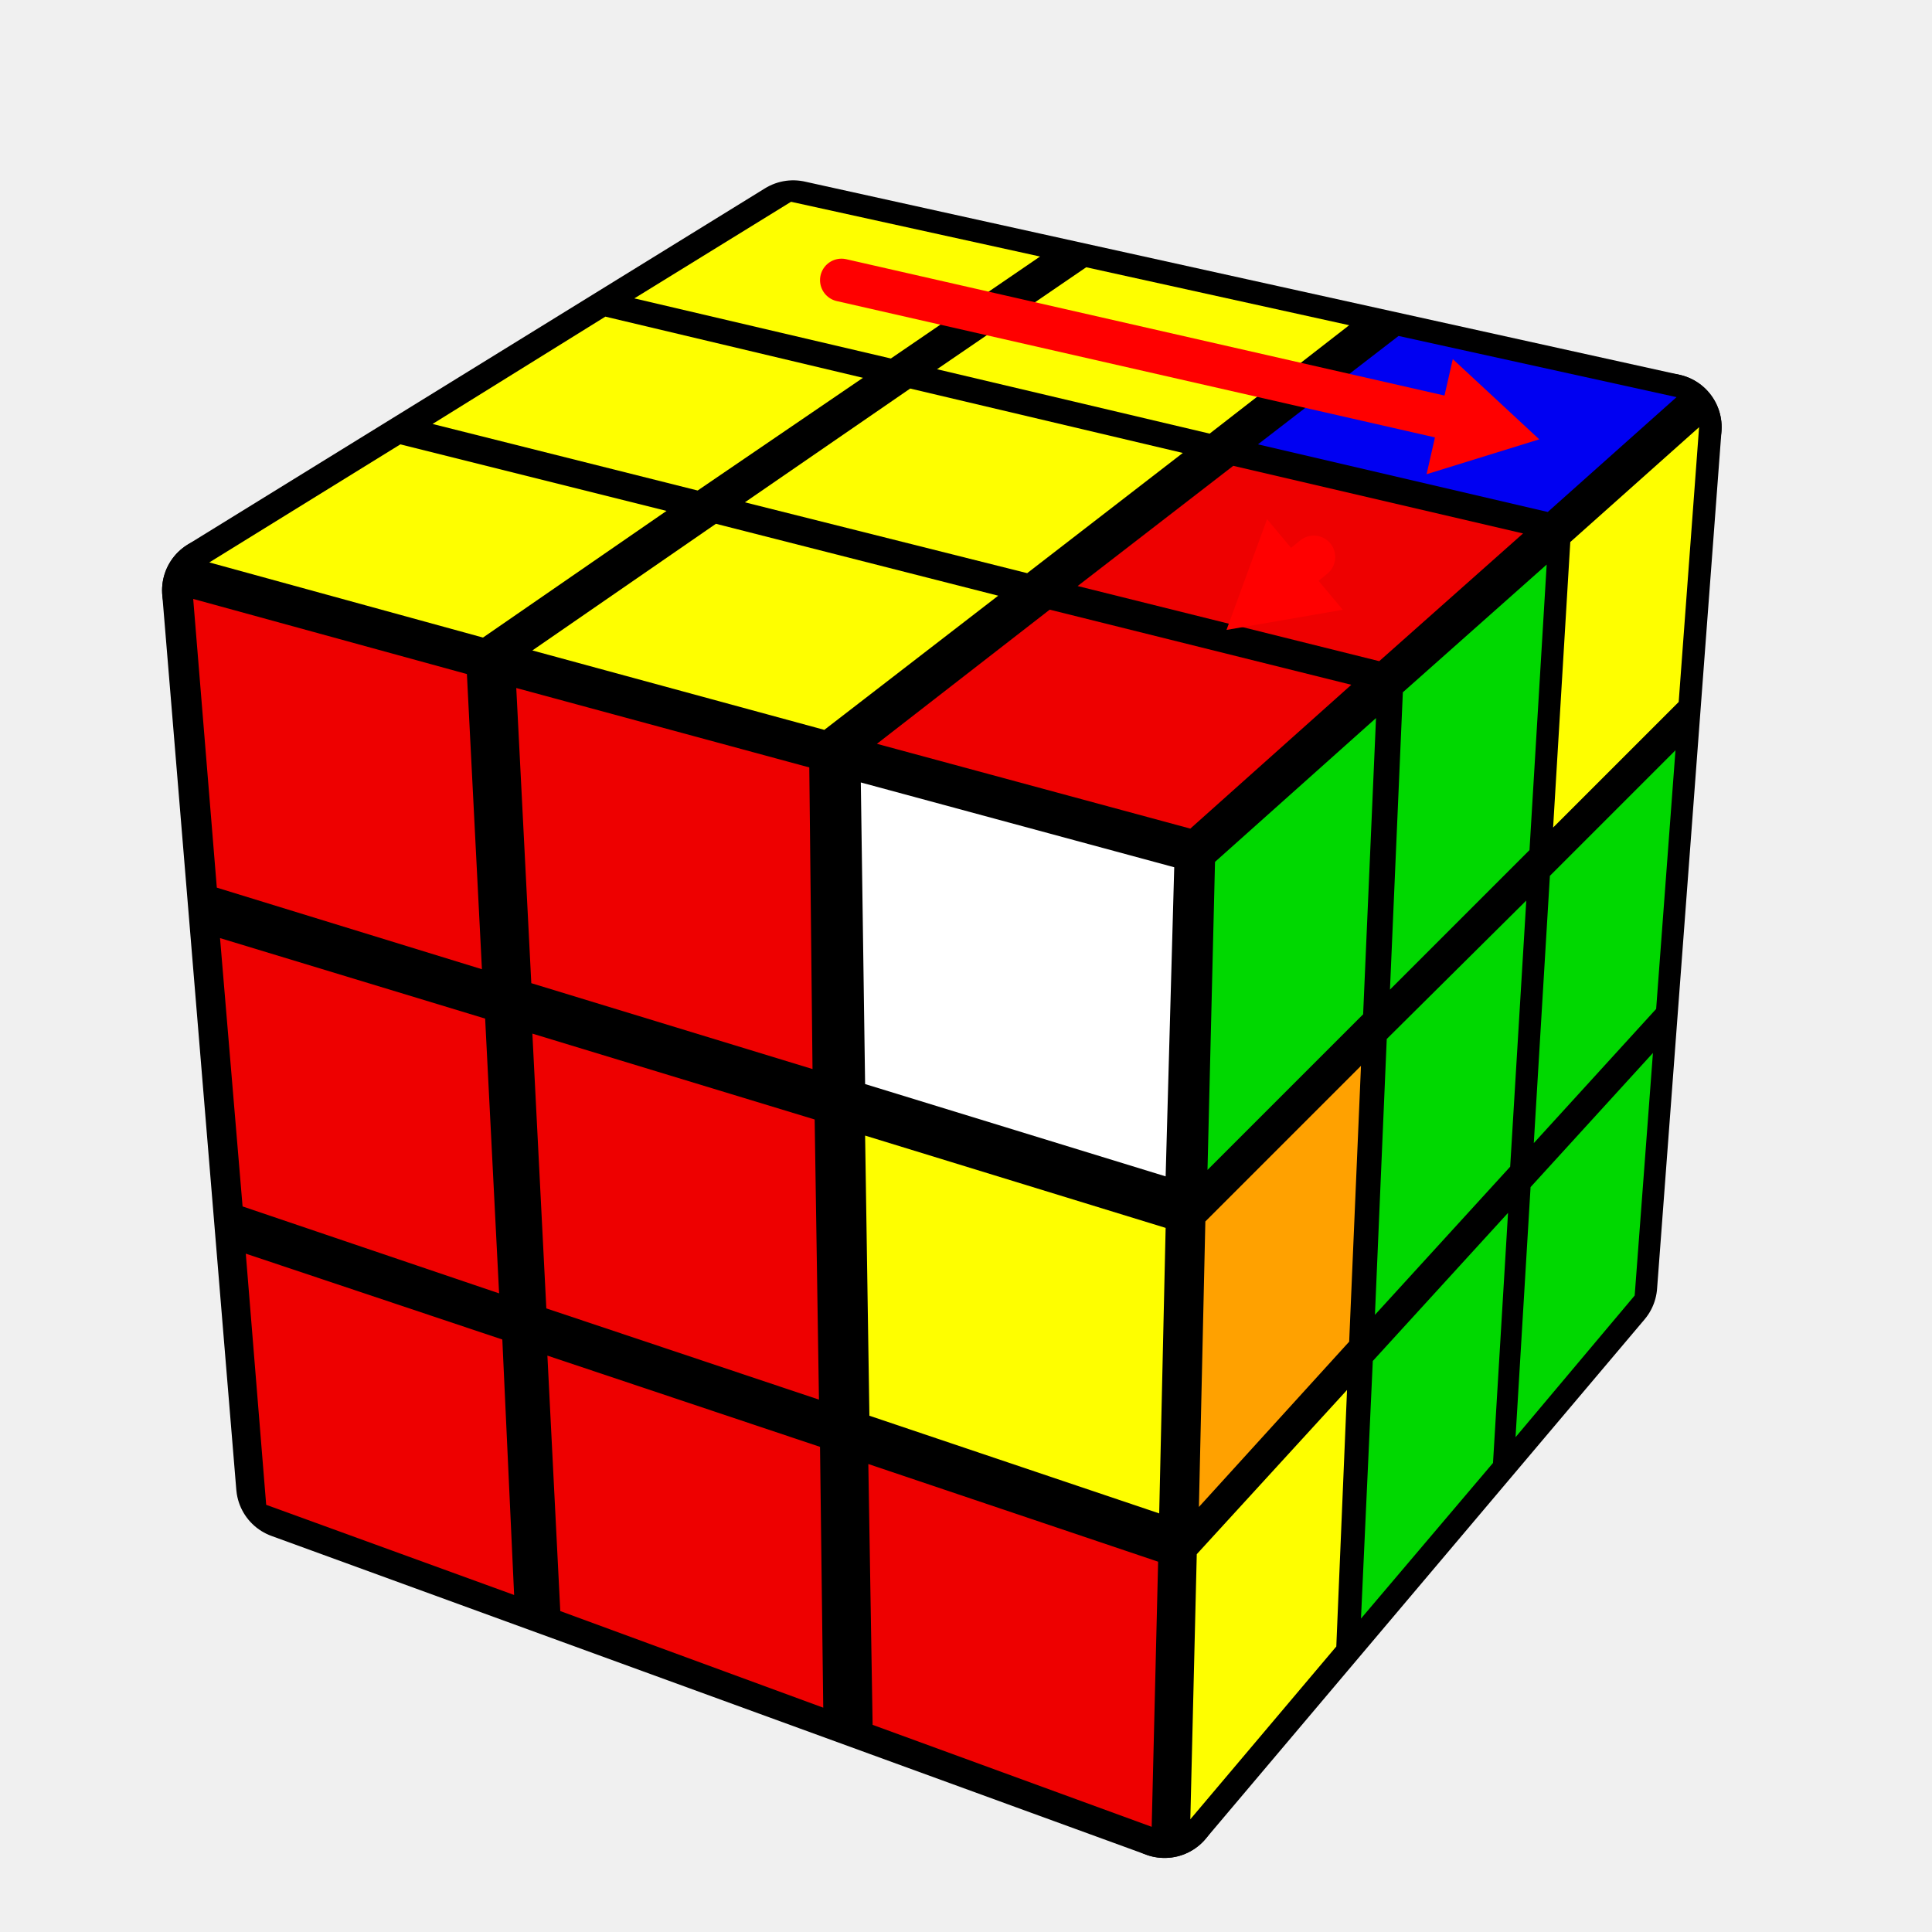
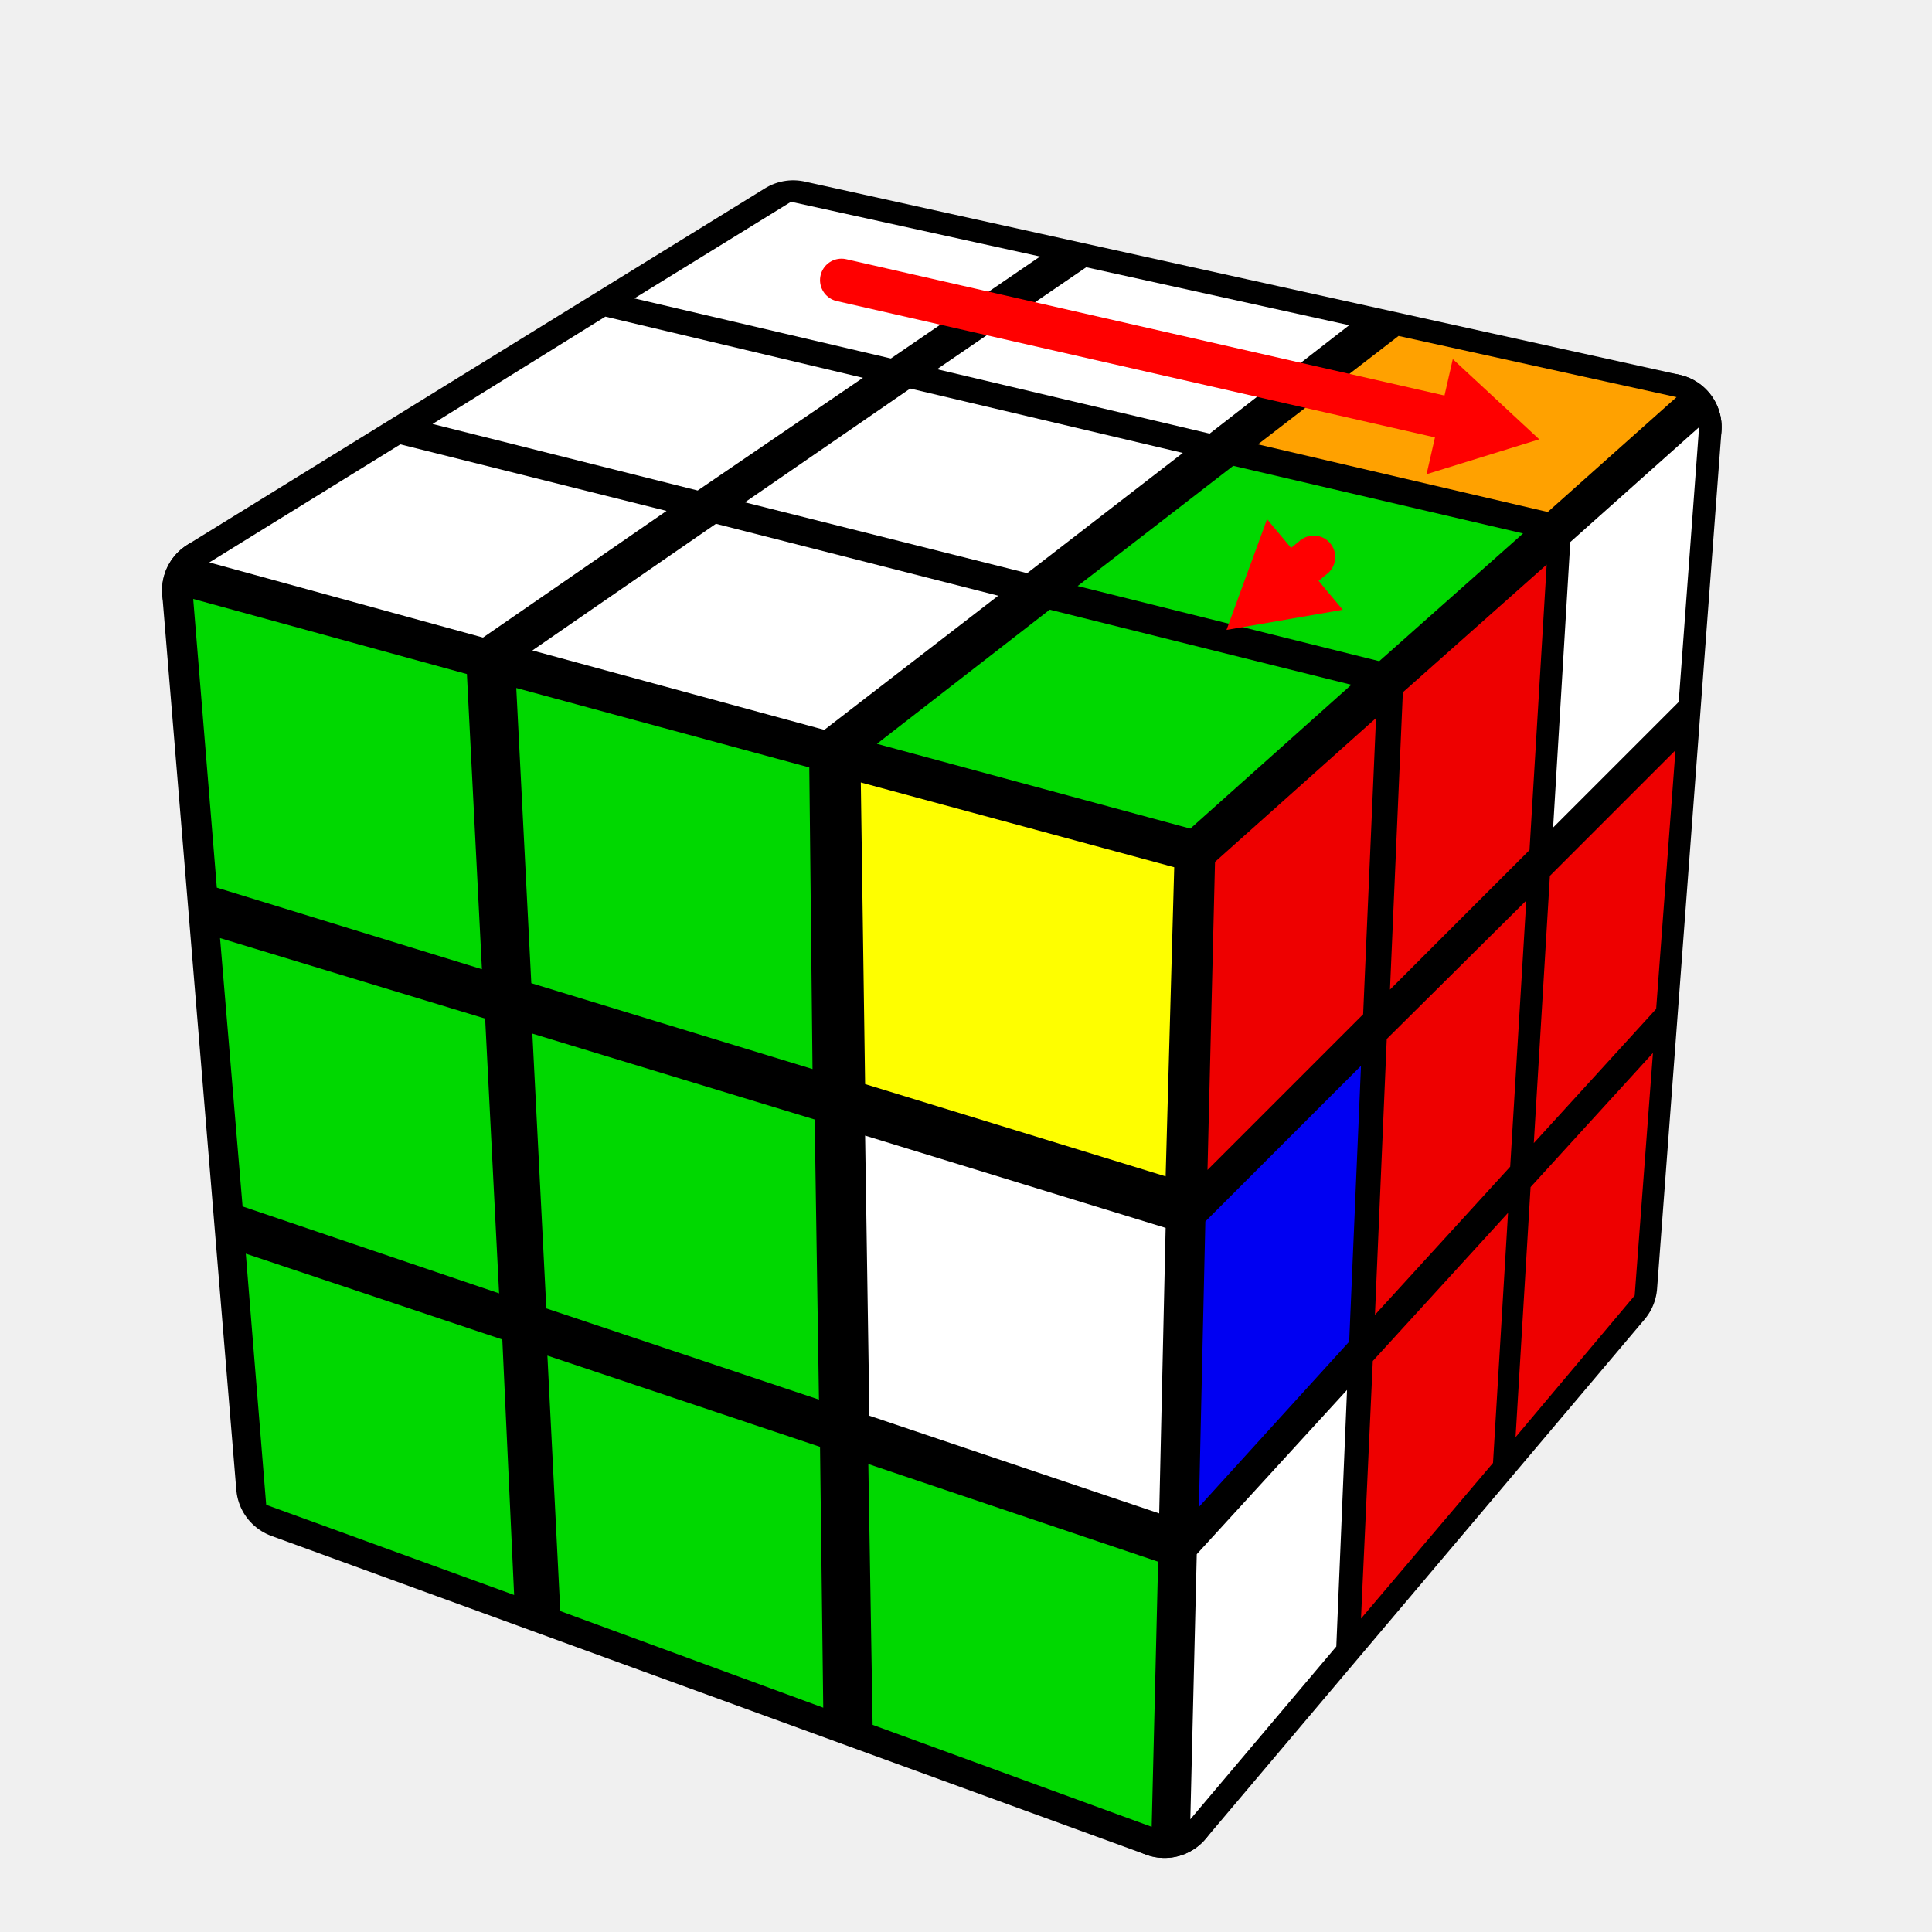
<svg xmlns="http://www.w3.org/2000/svg" width="256" height="256" viewBox="-0.9 -0.9 1.8 1.8">
  <rect x="-0.9" y="-0.9" width="1.8" height="1.8" fill="none" opacity="0" />
  <g opacity="1" stroke-width="0.1" stroke-linejoin="round">
    <polygon points="0.207,-0.103 0.654,-0.502 0.594,0.297 0.185,0.781" fill="black" stroke="black" />
    <polygon points="-0.161,-0.682 0.654,-0.502 0.207,-0.103 -0.699,-0.35" fill="black" stroke="black" />
    <polygon points="-0.699,-0.35 0.207,-0.103 0.185,0.781 -0.63,0.484" fill="black" stroke="black" />
  </g>
  <g opacity="1" stroke-opacity="0.5" stroke-width="0" stroke-linejoin="round">
-     <polygon points="0.232,-0.097 0.382,-0.231 0.37,0.045 0.225,0.19" fill="#00D800" stroke="black" />
-     <polygon points="0.407,-0.255 0.541,-0.374 0.525,-0.108 0.395,0.022" fill="#00D800" stroke="black" />
-     <polygon points="0.563,-0.395 0.683,-0.502 0.664,-0.246 0.547,-0.129" fill="#FEFE00" stroke="black" />
-     <polygon points="0.223,0.238 0.368,0.093 0.357,0.35 0.217,0.504" fill="#FFA100" stroke="black" />
-     <polygon points="0.392,0.068 0.522,-0.061 0.507,0.187 0.381,0.325" fill="#00D800" stroke="black" />
-     <polygon points="0.544,-0.084 0.661,-0.201 0.643,0.04 0.529,0.165" fill="#00D800" stroke="black" />
-     <polygon points="0.215,0.548 0.355,0.395 0.345,0.634 0.209,0.795" fill="#FEFE00" stroke="black" />
-     <polygon points="0.379,0.368 0.505,0.23 0.491,0.463 0.368,0.608" fill="#00D800" stroke="black" />
-     <polygon points="0.526,0.206 0.64,0.081 0.623,0.307 0.512,0.439" fill="#00D800" stroke="black" />
+     <polygon points="0.232,-0.097 0.382,-0.231 0.37,0.045 0.225,0.19" fill="#EE0000" stroke="black" />
+     <polygon points="0.407,-0.255 0.541,-0.374 0.525,-0.108 0.395,0.022" fill="#EE0000" stroke="black" />
+     <polygon points="0.563,-0.395 0.683,-0.502 0.664,-0.246 0.547,-0.129" fill="#FFFFFF" stroke="black" />
+     <polygon points="0.223,0.238 0.368,0.093 0.357,0.35 0.217,0.504" fill="#0000F2" stroke="black" />
+     <polygon points="0.392,0.068 0.522,-0.061 0.507,0.187 0.381,0.325" fill="#EE0000" stroke="black" />
+     <polygon points="0.544,-0.084 0.661,-0.201 0.643,0.04 0.529,0.165" fill="#EE0000" stroke="black" />
+     <polygon points="0.215,0.548 0.355,0.395 0.345,0.634 0.209,0.795" fill="#FFFFFF" stroke="black" />
+     <polygon points="0.379,0.368 0.505,0.23 0.491,0.463 0.368,0.608" fill="#EE0000" stroke="black" />
+     <polygon points="0.526,0.206 0.64,0.081 0.623,0.307 0.512,0.439" fill="#EE0000" stroke="black" />
  </g>
  <g opacity="1" stroke-opacity="0.5" stroke-width="0" stroke-linejoin="round">
-     <polygon points="-0.163,-0.712 0.069,-0.661 -0.07,-0.566 -0.309,-0.622" fill="#FEFE00" stroke="black" />
-     <polygon points="0.112,-0.651 0.357,-0.597 0.227,-0.496 -0.027,-0.556" fill="#FEFE00" stroke="black" />
-     <polygon points="0.403,-0.587 0.662,-0.53 0.542,-0.423 0.272,-0.486" fill="#0000F2" stroke="black" />
-     <polygon points="-0.336,-0.605 -0.096,-0.548 -0.25,-0.443 -0.497,-0.505" fill="#FEFE00" stroke="black" />
-     <polygon points="-0.052,-0.538 0.202,-0.478 0.057,-0.366 -0.206,-0.432" fill="#FEFE00" stroke="black" />
-     <polygon points="0.249,-0.466 0.519,-0.403 0.385,-0.284 0.104,-0.354" fill="#EE0000" stroke="black" />
-     <polygon points="-0.527,-0.486 -0.279,-0.424 -0.45,-0.306 -0.705,-0.376" fill="#FEFE00" stroke="black" />
-     <polygon points="-0.233,-0.412 0.03,-0.345 -0.132,-0.22 -0.404,-0.294" fill="#FEFE00" stroke="black" />
-     <polygon points="0.078,-0.332 0.359,-0.262 0.209,-0.128 -0.083,-0.207" fill="#EE0000" stroke="black" />
+     <polygon points="-0.163,-0.712 0.069,-0.661 -0.07,-0.566 -0.309,-0.622" fill="#FFFFFF" stroke="black" />
+     <polygon points="0.112,-0.651 0.357,-0.597 0.227,-0.496 -0.027,-0.556" fill="#FFFFFF" stroke="black" />
+     <polygon points="0.403,-0.587 0.662,-0.53 0.542,-0.423 0.272,-0.486" fill="#FFA100" stroke="black" />
+     <polygon points="-0.336,-0.605 -0.096,-0.548 -0.25,-0.443 -0.497,-0.505" fill="#FFFFFF" stroke="black" />
+     <polygon points="-0.052,-0.538 0.202,-0.478 0.057,-0.366 -0.206,-0.432" fill="#FFFFFF" stroke="black" />
+     <polygon points="0.249,-0.466 0.519,-0.403 0.385,-0.284 0.104,-0.354" fill="#00D800" stroke="black" />
+     <polygon points="-0.527,-0.486 -0.279,-0.424 -0.45,-0.306 -0.705,-0.376" fill="#FFFFFF" stroke="black" />
+     <polygon points="-0.233,-0.412 0.03,-0.345 -0.132,-0.22 -0.404,-0.294" fill="#FFFFFF" stroke="black" />
+     <polygon points="0.078,-0.332 0.359,-0.262 0.209,-0.128 -0.083,-0.207" fill="#00D800" stroke="black" />
  </g>
  <g opacity="1" stroke-opacity="0.5" stroke-width="0" stroke-linejoin="round">
-     <polygon points="-0.72,-0.342 -0.465,-0.272 -0.451,0.003 -0.698,-0.073" fill="#EE0000" stroke="black" />
-     <polygon points="-0.419,-0.259 -0.146,-0.185 -0.143,0.096 -0.405,0.016" fill="#EE0000" stroke="black" />
-     <polygon points="-0.098,-0.171 0.194,-0.092 0.186,0.196 -0.094,0.11" fill="#FFFFFF" stroke="black" />
-     <polygon points="-0.695,-0.026 -0.448,0.049 -0.435,0.305 -0.674,0.224" fill="#EE0000" stroke="black" />
-     <polygon points="-0.404,0.063 -0.141,0.143 -0.137,0.404 -0.391,0.319" fill="#EE0000" stroke="black" />
-     <polygon points="-0.094,0.158 0.186,0.244 0.18,0.51 -0.09,0.419" fill="#FEFE00" stroke="black" />
-     <polygon points="-0.671,0.268 -0.432,0.348 -0.421,0.586 -0.652,0.502" fill="#EE0000" stroke="black" />
-     <polygon points="-0.39,0.363 -0.136,0.448 -0.133,0.691 -0.378,0.601" fill="#EE0000" stroke="black" />
-     <polygon points="-0.091,0.464 0.179,0.555 0.173,0.802 -0.087,0.707" fill="#EE0000" stroke="black" />
+     <polygon points="-0.72,-0.342 -0.465,-0.272 -0.451,0.003 -0.698,-0.073" fill="#00D800" stroke="black" />
+     <polygon points="-0.419,-0.259 -0.146,-0.185 -0.143,0.096 -0.405,0.016" fill="#00D800" stroke="black" />
+     <polygon points="-0.098,-0.171 0.194,-0.092 0.186,0.196 -0.094,0.11" fill="#FEFE00" stroke="black" />
+     <polygon points="-0.695,-0.026 -0.448,0.049 -0.435,0.305 -0.674,0.224" fill="#00D800" stroke="black" />
+     <polygon points="-0.404,0.063 -0.141,0.143 -0.137,0.404 -0.391,0.319" fill="#00D800" stroke="black" />
+     <polygon points="-0.094,0.158 0.186,0.244 0.18,0.51 -0.09,0.419" fill="#FFFFFF" stroke="black" />
+     <polygon points="-0.671,0.268 -0.432,0.348 -0.421,0.586 -0.652,0.502" fill="#00D800" stroke="black" />
+     <polygon points="-0.39,0.363 -0.136,0.448 -0.133,0.691 -0.378,0.601" fill="#00D800" stroke="black" />
+     <polygon points="-0.091,0.464 0.179,0.555 0.173,0.802 -0.087,0.707" fill="#00D800" stroke="black" />
  </g>
  <g opacity="1" stroke-opacity="1" stroke-width="0.04" stroke-linecap="round">
    <path d="M -0.116,-0.639 L 0.472,-0.505" fill="none" stroke="red" stroke-opacity="1" />
    <path d="M 5.77,0.0 L -2.88,5.0 L -2.88,-5.0 L 5.77,0.0 z" transform="translate(0.4722065,-0.5047744) scale(0.011) rotate(12.82987)" style="fill:red" stroke-width="0" stroke-linejoin="round" />
    <path d="M 0.324,-0.381 L 0.291,-0.354" fill="none" stroke="red" stroke-opacity="1" />
    <path d="M 5.77,0.0 L -2.88,5.0 L -2.88,-5.0 L 5.77,0.0 z" transform="translate(0.2914297,-0.3537996) scale(0.011) rotate(140.1332)" style="fill:red" stroke-width="0" stroke-linejoin="round" />
  </g>
</svg>
